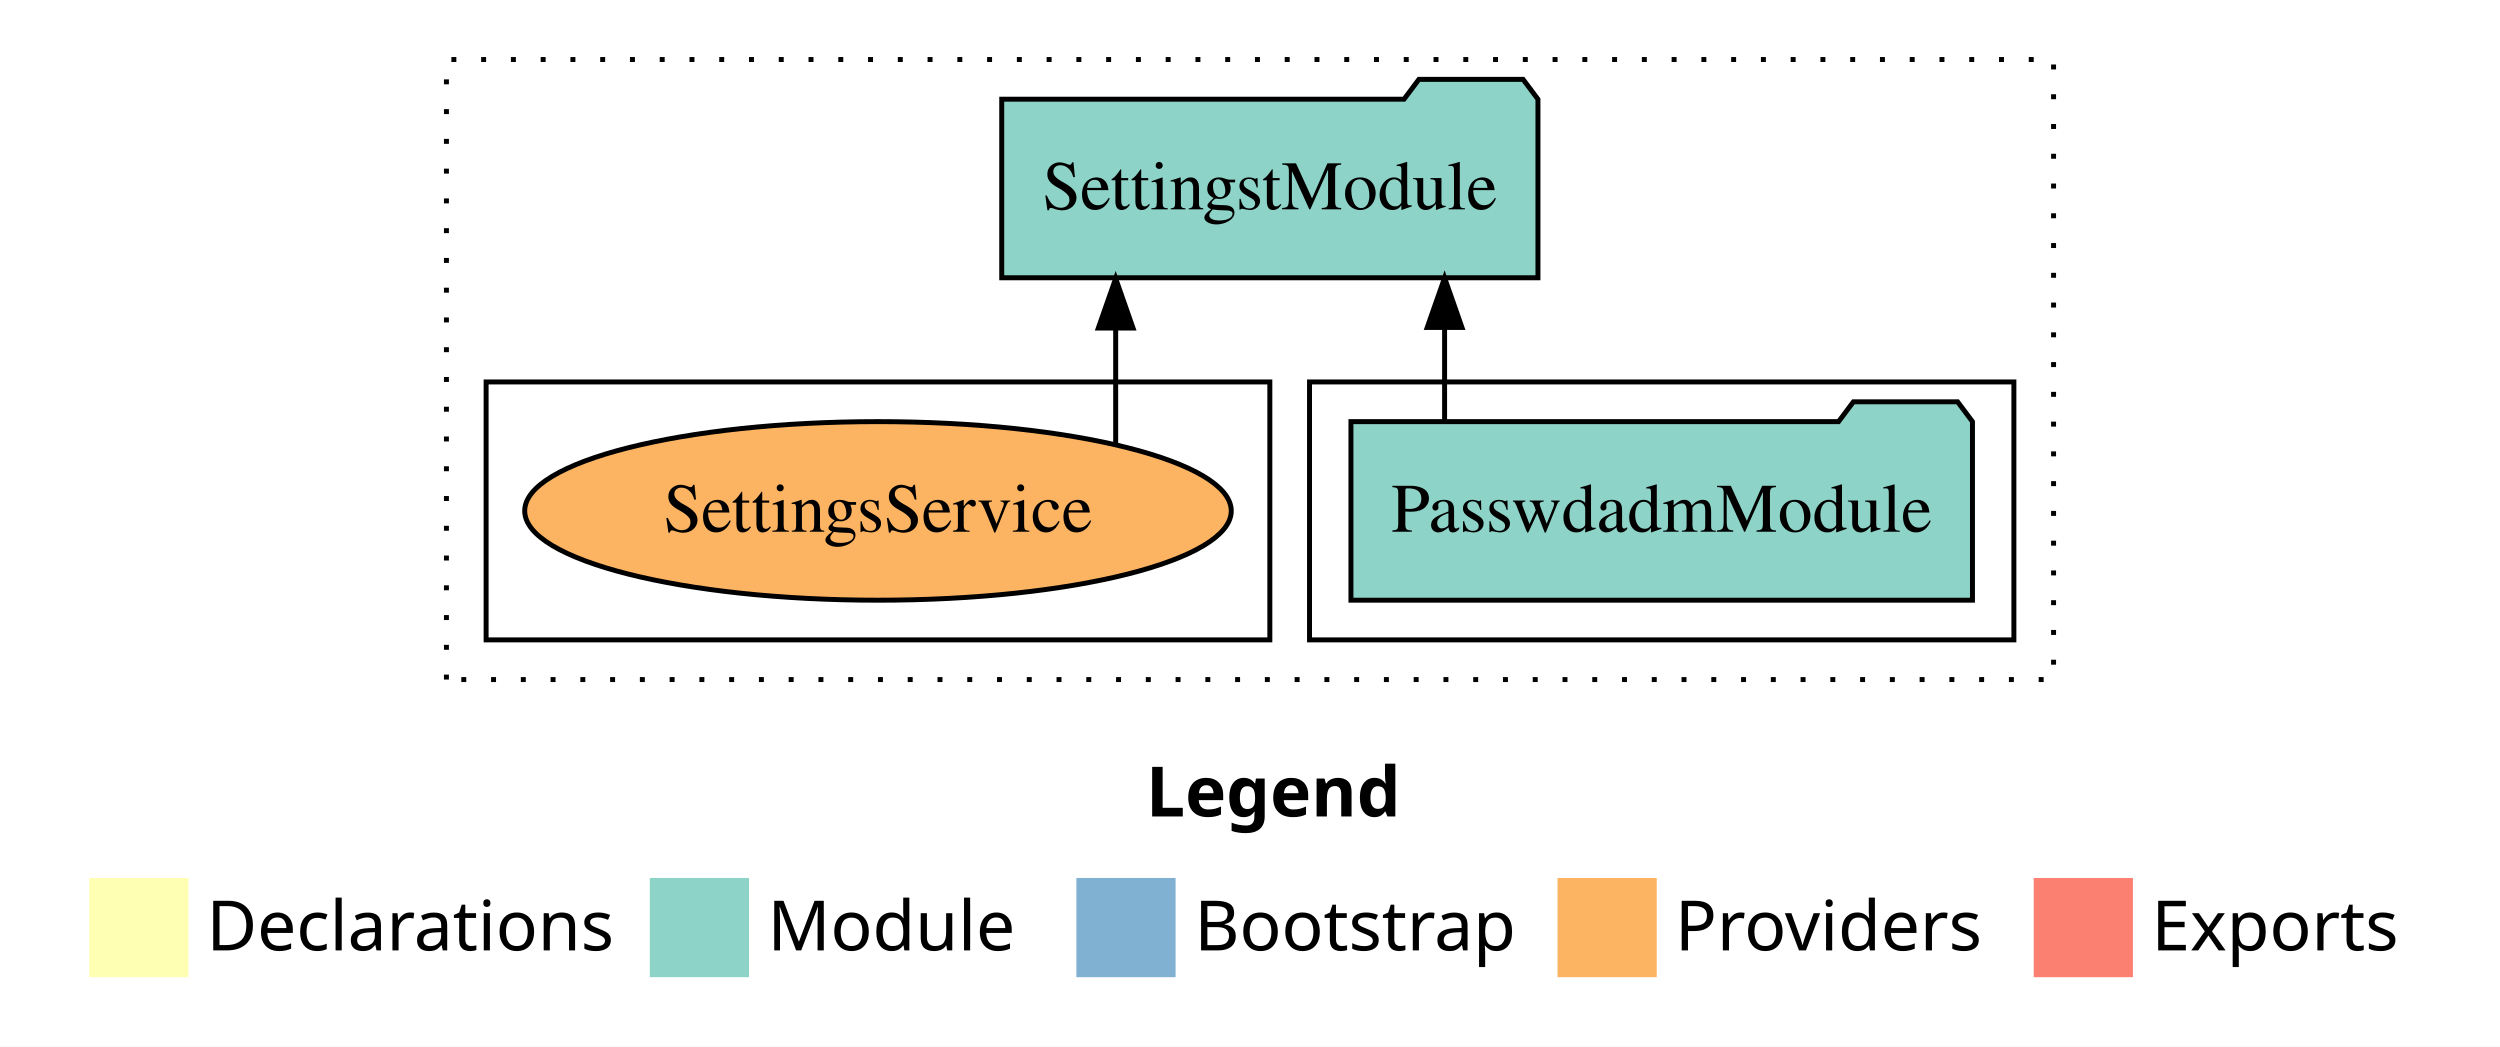
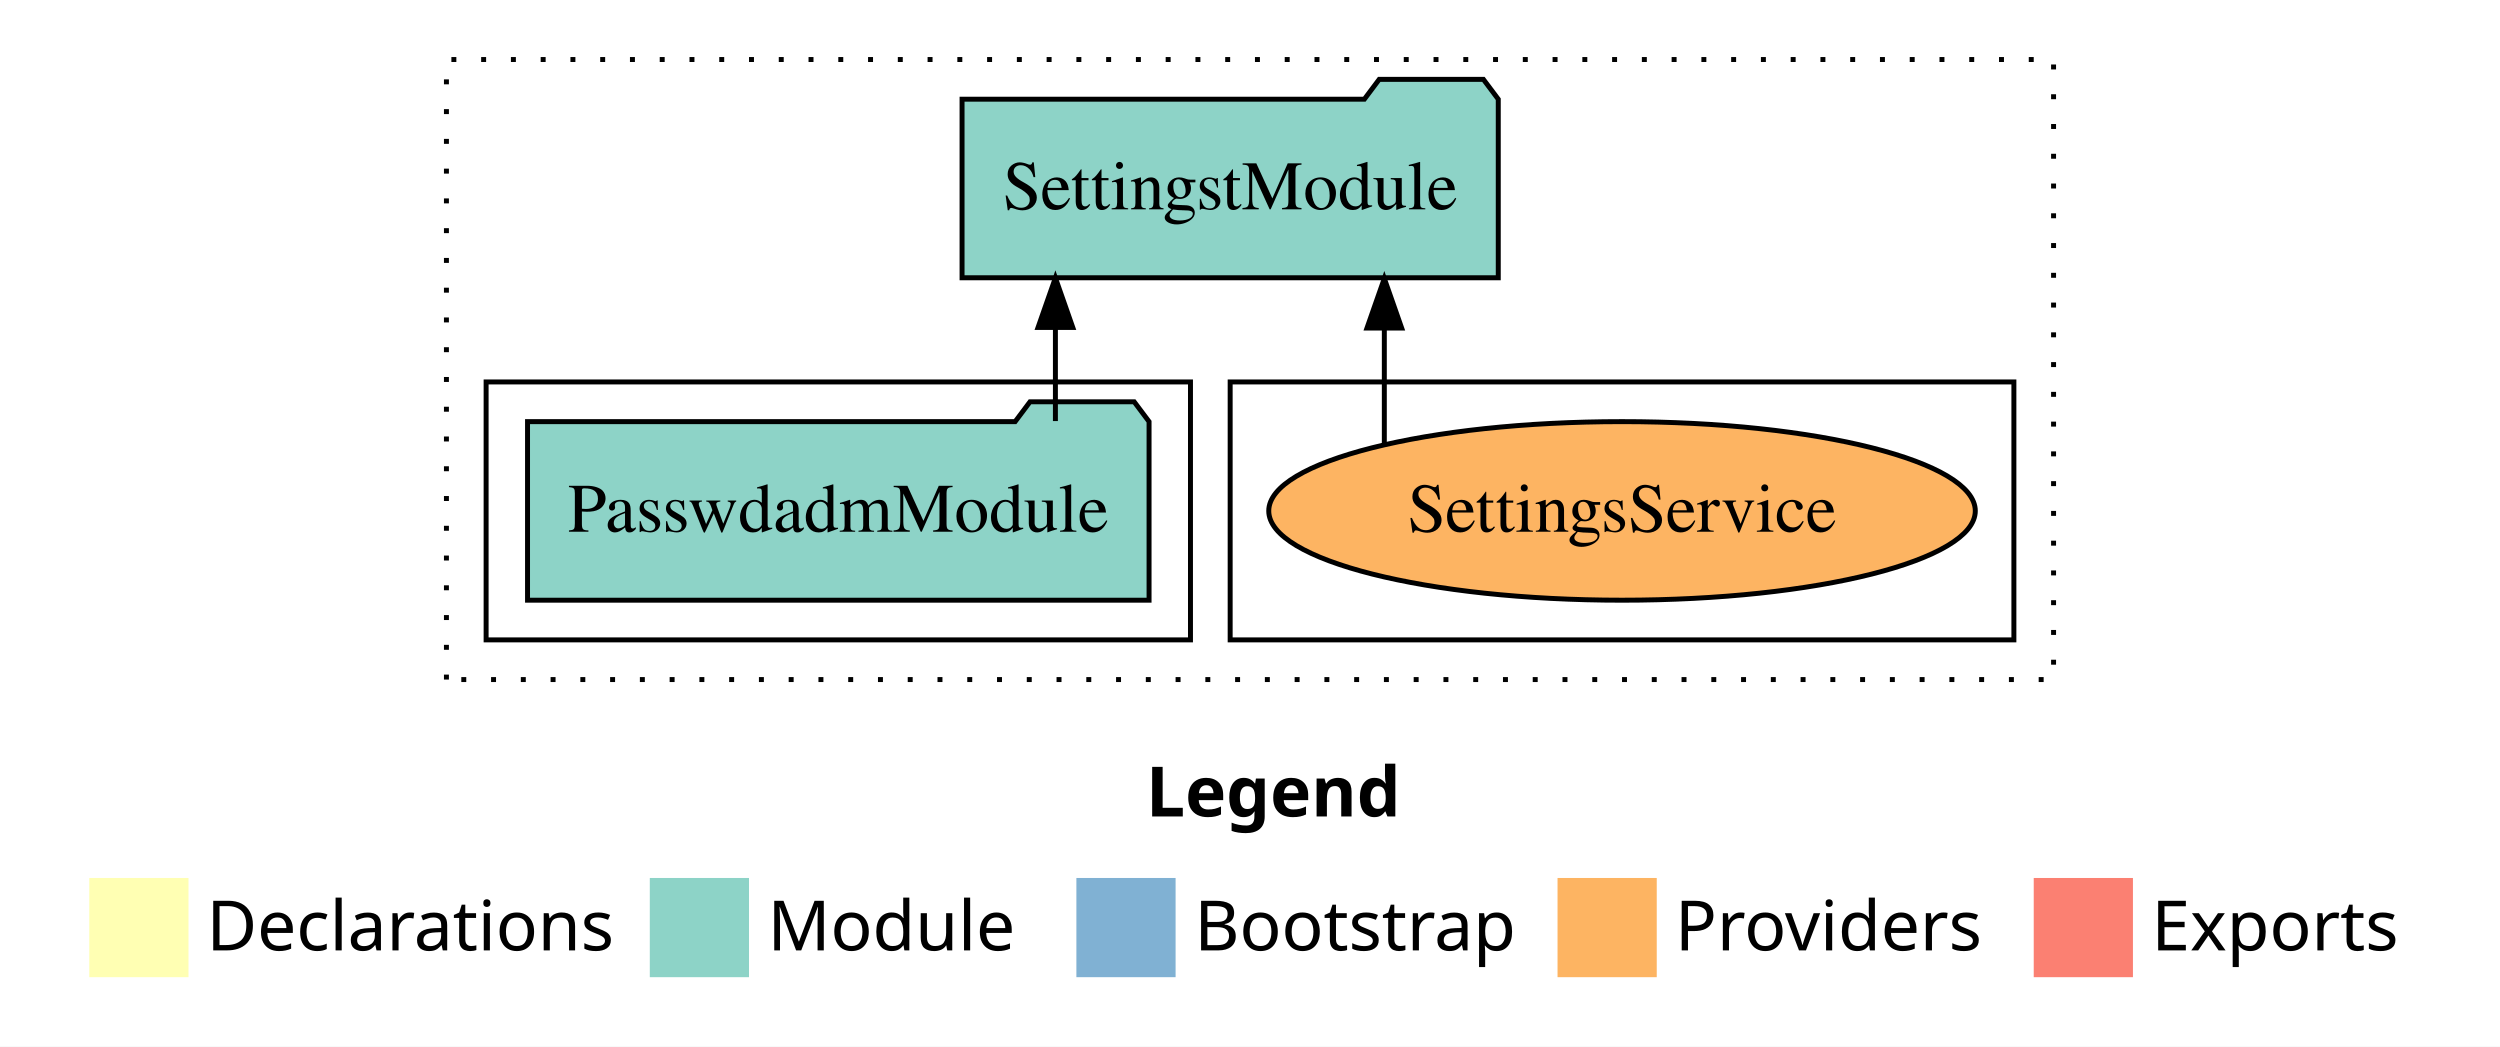
<svg xmlns="http://www.w3.org/2000/svg" width="504pt" height="211pt" viewBox="0.00 0.00 504.00 211.00">
  <g id="graph0" class="graph" transform="scale(1 1) rotate(0) translate(4 207)">
    <polygon fill="white" stroke="transparent" points="-4,4 -4,-207 500,-207 500,4 -4,4" />
    <text text-anchor="start" x="227.01" y="-42.4" font-family="Times-12" font-weight="bold" font-size="14.00">Legend</text>
    <polygon fill="#ffffb3" stroke="transparent" points="14,-10 14,-30 34,-30 34,-10 14,-10" />
    <text text-anchor="start" x="37.63" y="-15.4" font-family="Times-12" font-size="14.00">  Declarations</text>
    <polygon fill="#8dd3c7" stroke="transparent" points="127,-10 127,-30 147,-30 147,-10 127,-10" />
    <text text-anchor="start" x="150.73" y="-15.4" font-family="Times-12" font-size="14.00">  Module</text>
    <polygon fill="#80b1d3" stroke="transparent" points="213,-10 213,-30 233,-30 233,-10 213,-10" />
    <text text-anchor="start" x="236.78" y="-15.4" font-family="Times-12" font-size="14.00">  Bootstrap</text>
    <polygon fill="#fdb462" stroke="transparent" points="310,-10 310,-30 330,-30 330,-10 310,-10" />
    <text text-anchor="start" x="333.67" y="-15.4" font-family="Times-12" font-size="14.00">  Providers</text>
    <polygon fill="#fb8072" stroke="transparent" points="406,-10 406,-30 426,-30 426,-10 406,-10" />
    <text text-anchor="start" x="429.73" y="-15.4" font-family="Times-12" font-size="14.00">  Exports</text>
    <g id="clust1" class="cluster">
      <polygon fill="none" stroke="black" stroke-dasharray="1,5" points="86,-70 86,-195 410,-195 410,-70 86,-70" />
    </g>
+     <g id="clust6" class="cluster">
+       <polygon fill="none" stroke="black" points="244,-78 244,-130 402,-130 402,-78 244,-78" />
+     </g>
    <g id="clust3" class="cluster">
-       <polygon fill="none" stroke="black" points="260,-78 260,-130 402,-130 402,-78 260,-78" />
-     </g>
-     <g id="clust6" class="cluster">
-       <polygon fill="none" stroke="black" points="94,-78 94,-130 252,-130 252,-78 94,-78" />
+       <polygon fill="none" stroke="black" points="94,-78 94,-130 236,-130 236,-78 94,-78" />
    </g>
    <g id="node1" class="node">
-       <polygon fill="#8dd3c7" stroke="black" points="393.65,-122 390.65,-126 369.65,-126 366.65,-122 268.35,-122 268.35,-86 393.65,-86 393.65,-122" />
-       <text text-anchor="middle" x="331" y="-99.8" font-family="Times,serif" font-size="14.00">PasswdadmModule</text>
+       <polygon fill="#8dd3c7" stroke="black" points="227.65,-122 224.65,-126 203.65,-126 200.65,-122 102.35,-122 102.35,-86 227.65,-86 227.65,-122" />
+       <text text-anchor="middle" x="165" y="-99.8" font-family="Times,serif" font-size="14.00">PasswdadmModule</text>
    </g>
    <g id="node2" class="node">
-       <polygon fill="#8dd3c7" stroke="black" points="306.05,-187 303.05,-191 282.05,-191 279.05,-187 197.95,-187 197.95,-151 306.05,-151 306.05,-187" />
-       <text text-anchor="middle" x="252" y="-164.8" font-family="Times,serif" font-size="14.00">SettingstModule</text>
+       <polygon fill="#8dd3c7" stroke="black" points="298.05,-187 295.05,-191 274.05,-191 271.05,-187 189.95,-187 189.95,-151 298.05,-151 298.05,-187" />
+       <text text-anchor="middle" x="244" y="-164.8" font-family="Times,serif" font-size="14.00">SettingstModule</text>
    </g>
    <g id="edge1" class="edge">
-       <path fill="none" stroke="black" d="M287.23,-122.11C287.23,-122.11 287.23,-140.99 287.23,-140.99" />
-       <polygon fill="black" stroke="black" points="283.73,-140.99 287.23,-150.99 290.73,-140.99 283.73,-140.99" />
+       <path fill="none" stroke="black" d="M208.77,-122.11C208.77,-122.11 208.77,-140.99 208.77,-140.99" />
+       <polygon fill="black" stroke="black" points="205.27,-140.99 208.77,-150.99 212.27,-140.99 205.27,-140.99" />
    </g>
    <g id="node3" class="node">
-       <ellipse fill="#fdb462" stroke="black" cx="173" cy="-104" rx="71.22" ry="18" />
-       <text text-anchor="middle" x="173" y="-99.8" font-family="Times,serif" font-size="14.00">SettingsService</text>
+       <ellipse fill="#fdb462" stroke="black" cx="323" cy="-104" rx="71.22" ry="18" />
+       <text text-anchor="middle" x="323" y="-99.8" font-family="Times,serif" font-size="14.00">SettingsService</text>
    </g>
    <g id="edge2" class="edge">
-       <path fill="none" stroke="black" d="M220.92,-117.47C220.92,-117.47 220.92,-140.86 220.92,-140.86" />
-       <polygon fill="black" stroke="black" points="217.42,-140.86 220.92,-150.86 224.42,-140.86 217.42,-140.86" />
+       <path fill="none" stroke="black" d="M275.08,-117.47C275.08,-117.47 275.08,-140.86 275.08,-140.86" />
+       <polygon fill="black" stroke="black" points="271.58,-140.86 275.08,-150.86 278.58,-140.86 271.58,-140.86" />
    </g>
  </g>
</svg>
